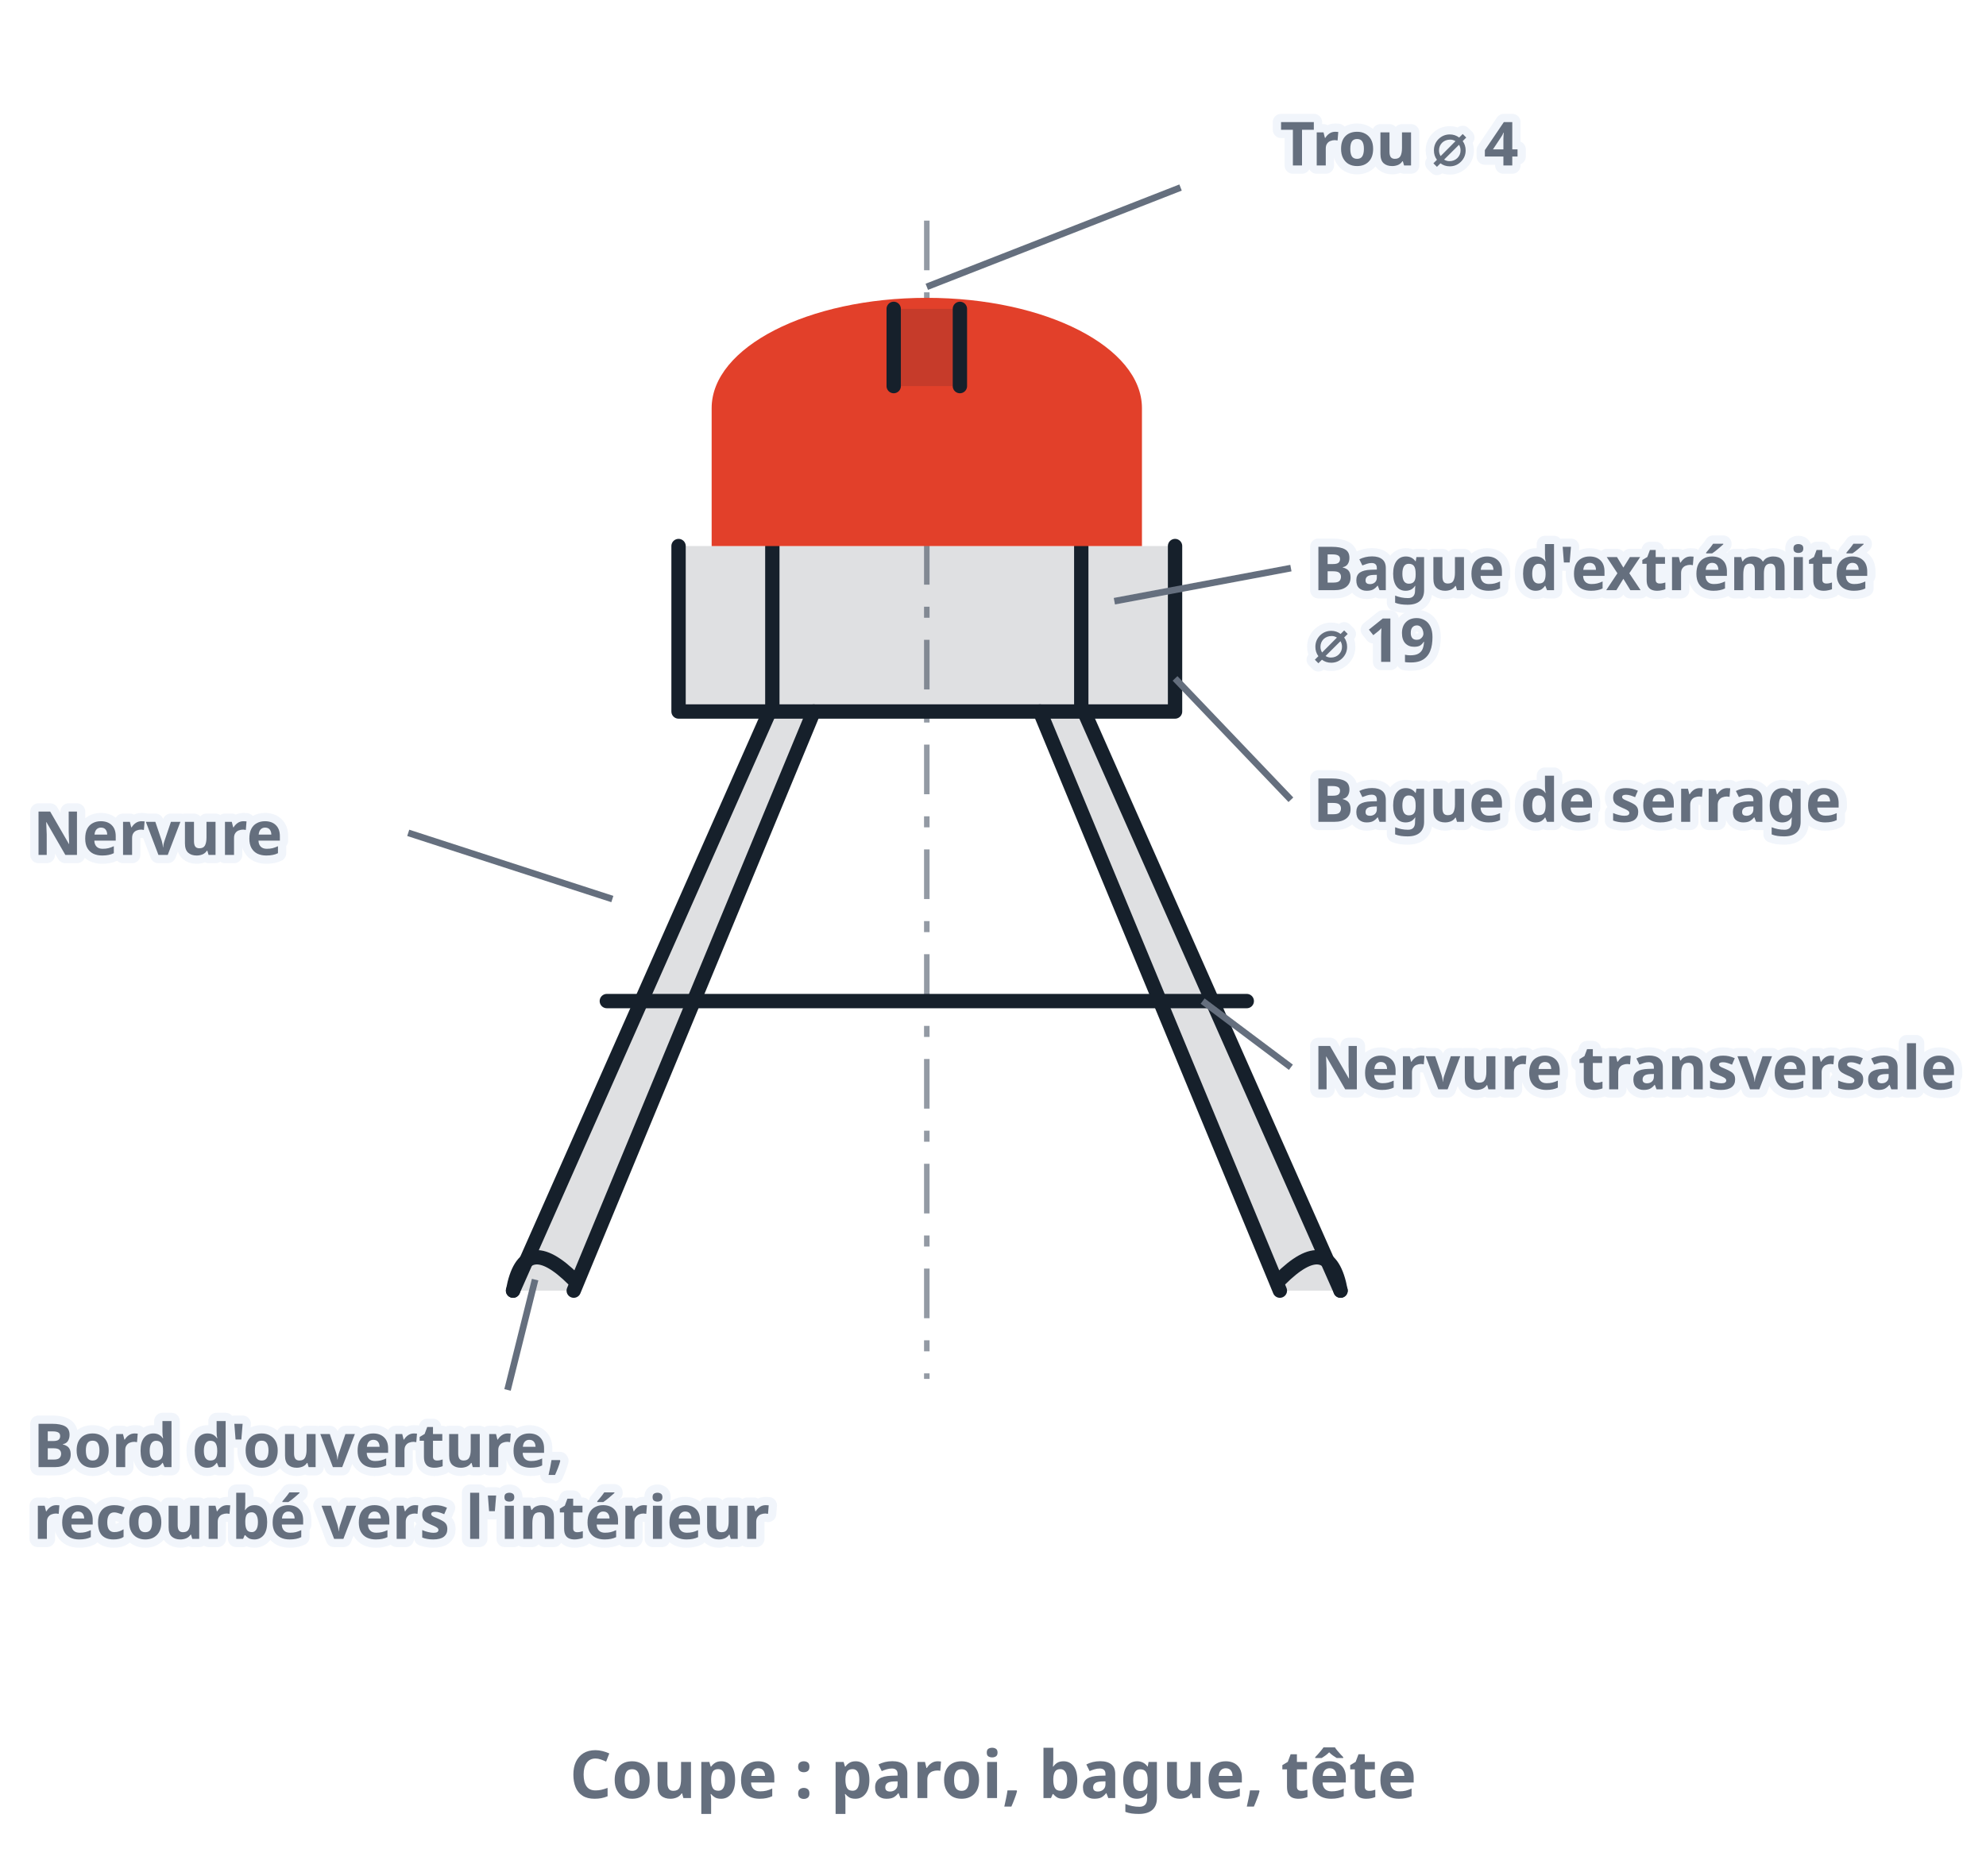
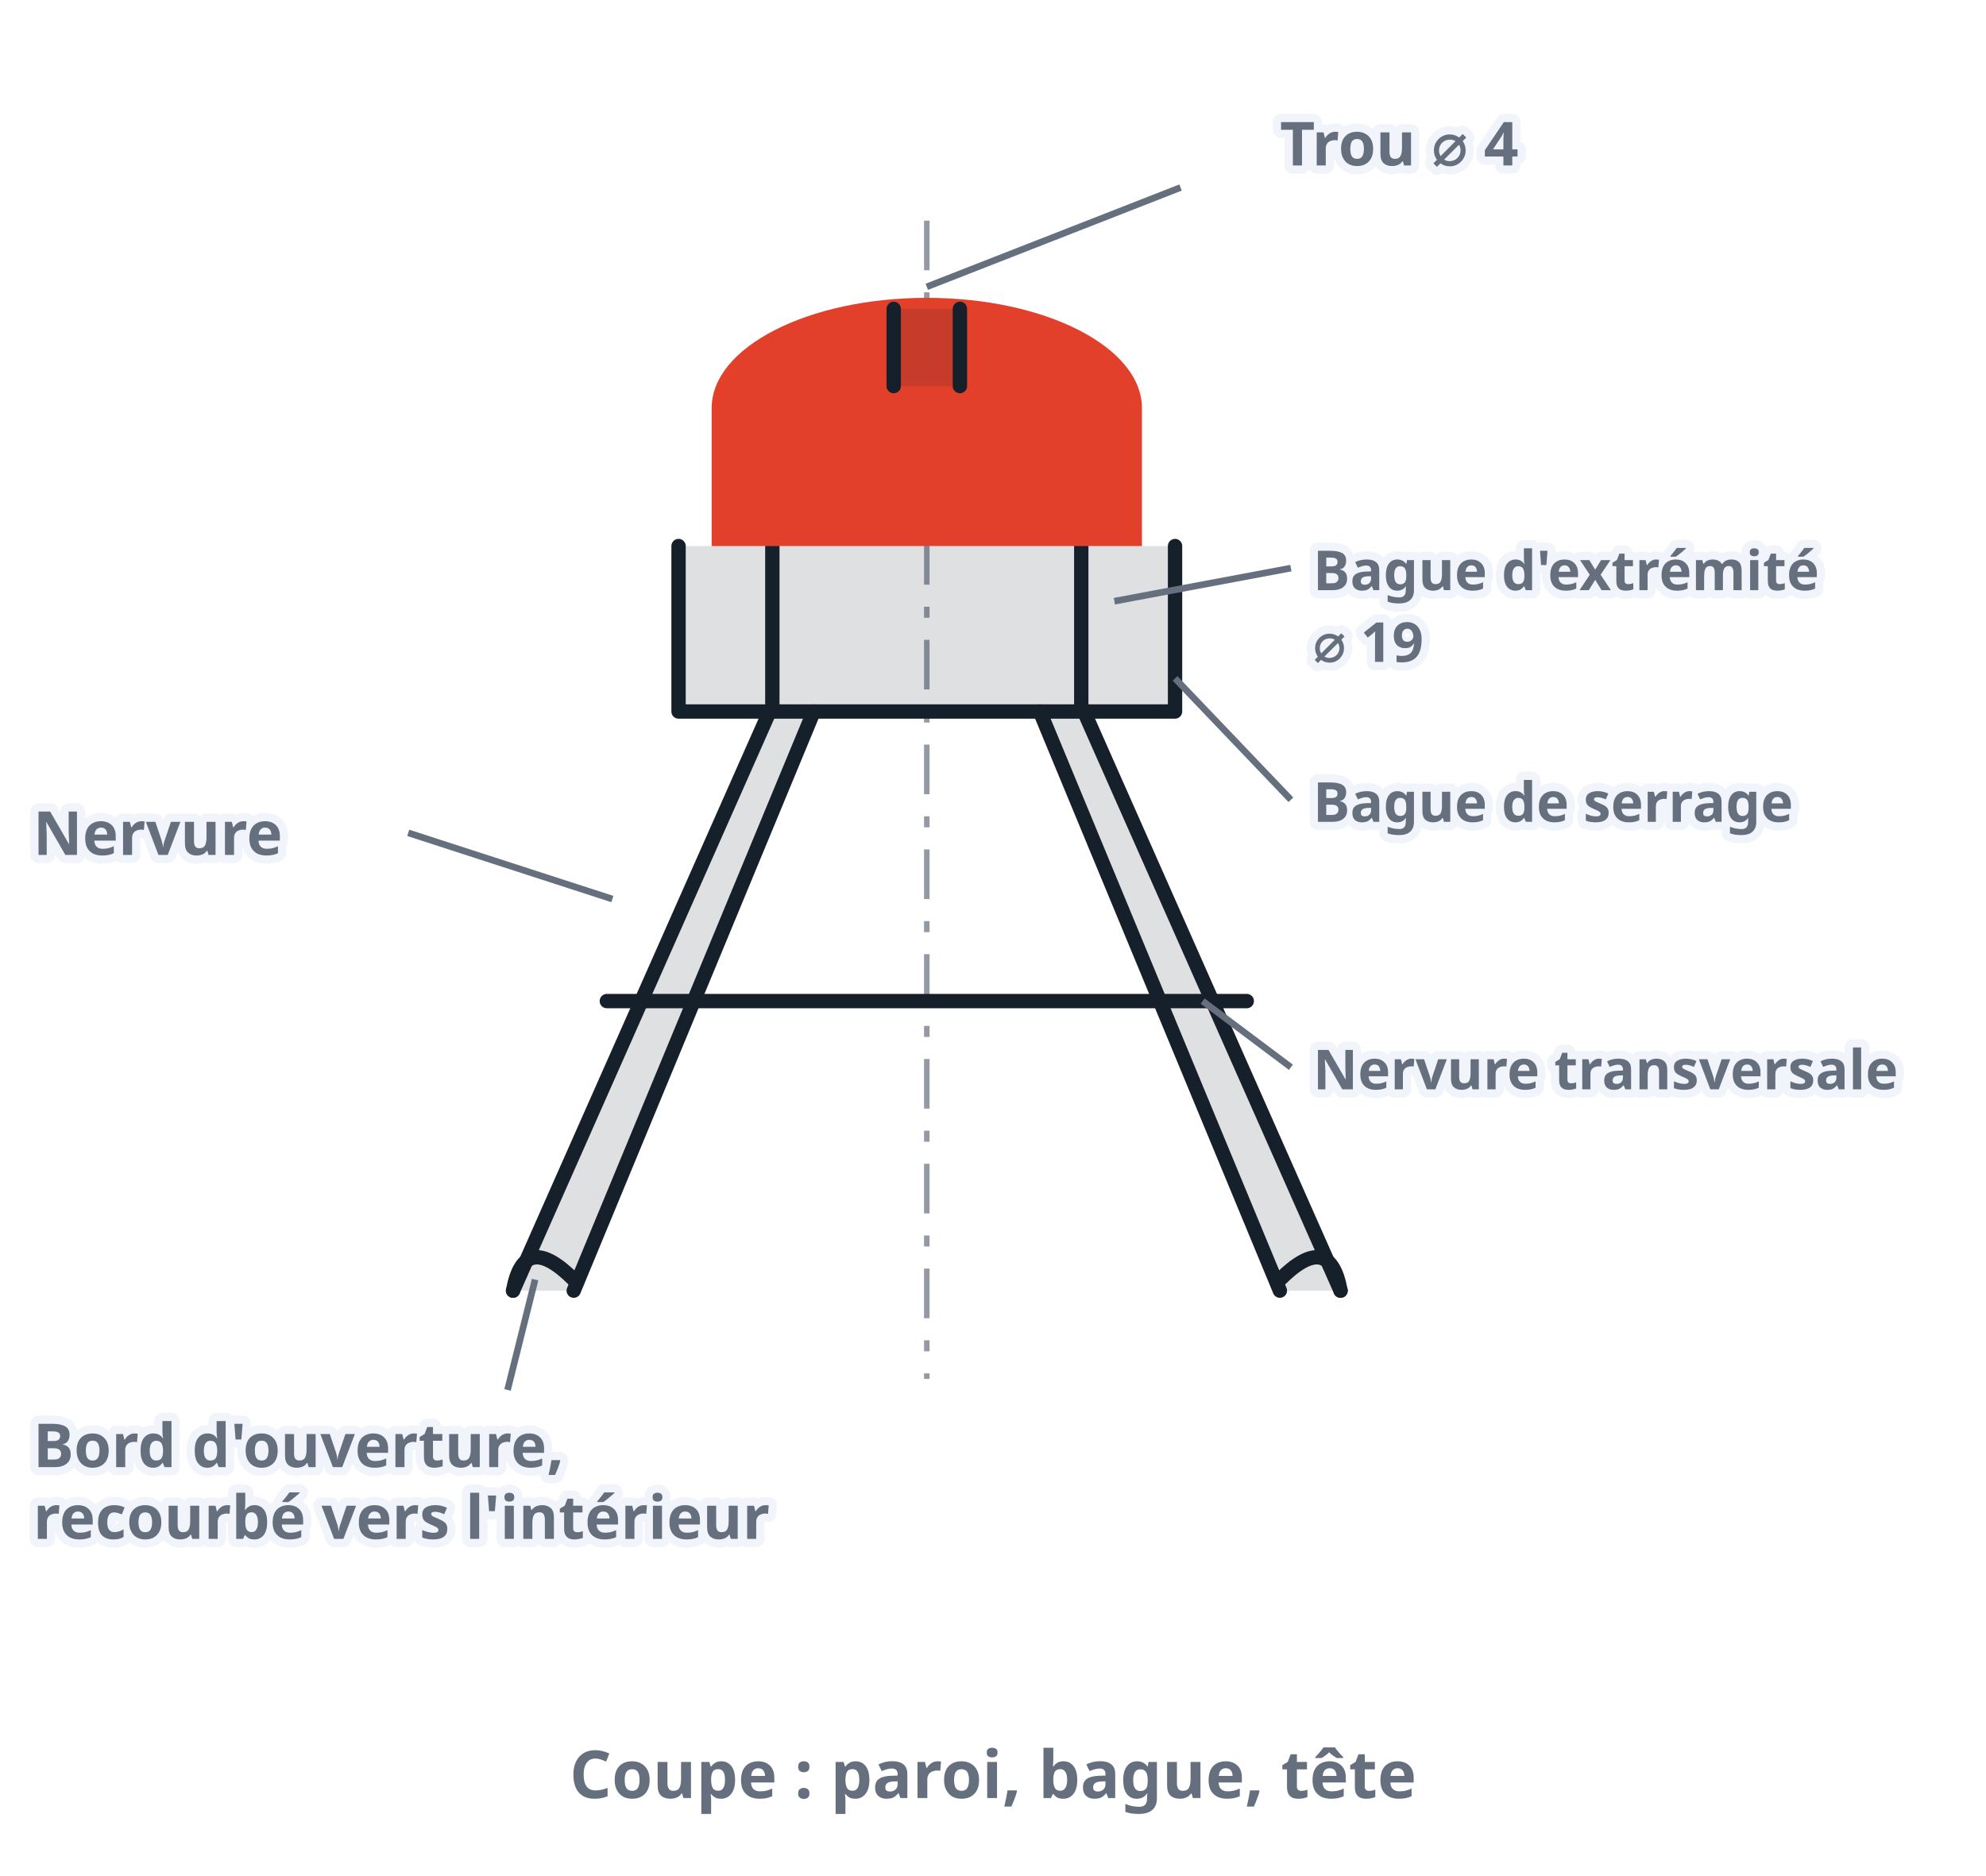
<svg xmlns="http://www.w3.org/2000/svg" viewBox="0 0 360 340" role="img" aria-label="Coupe longitudinale d'un speeder : le trou de 4 millimètres dans la tête, la bague d'extrémité de 19 millimètres, la bague de serrage à la collerette, la nervure transversale entre les nervures longitudinales et le bord d'ouverture recourbé vers l'intérieur.">
  <style>
    .kontur{fill:none;stroke:var(--tinte,#16202b);stroke-width:2.6;stroke-linejoin:round;stroke-linecap:round}
    .schnitt{fill:var(--tinte,#16202b);opacity:.14}
    .kappe{fill:var(--speeder-kappe,#e2402a)}
    .kappenlinie{fill:none;stroke:var(--speeder-kappe-tief,#a82412);stroke-width:2;stroke-linecap:round}
    .stiel{fill:none;stroke:var(--tinte,#16202b);stroke-width:1.5;opacity:.45}
-     .korbflaeche{fill:var(--speeder-korb,#f0c400);opacity:.28}
+     .korbflaeche{fill:var(--speeder-korb-flaeche,#f1e7b5)}
    .masz{fill:none;stroke:var(--tinte-3,#656f7e);stroke-width:1.2}
    .hilfslinie{fill:none;stroke:var(--tinte-3,#656f7e);stroke-width:1;stroke-dasharray:4 4;opacity:.85}
    .achse{fill:none;stroke:var(--tinte-3,#656f7e);stroke-width:1;stroke-dasharray:9 4 2 4;opacity:.7}
    .pfeil{fill:var(--tinte-3,#656f7e)}
    .maszzahl{fill:var(--tinte,#16202b);font:700 12px/1 system-ui,sans-serif;text-anchor:middle;paint-order:stroke;stroke:var(--flaeche-2,#f1f5fb);stroke-width:4;stroke-linejoin:round}
    .ico{fill:var(--primaer-tief,#1568ad);font:600 10px/1 system-ui,sans-serif;text-anchor:middle}
    .teil{fill:var(--tinte-3,#656f7e);font:600 11px/1 system-ui,sans-serif;paint-order:stroke;stroke:var(--flaeche-2,#f1f5fb);stroke-width:3;stroke-linejoin:round}
    .teilr{fill:var(--tinte-3,#656f7e);font:600 11px/1 system-ui,sans-serif;text-anchor:end;paint-order:stroke;stroke:var(--flaeche-2,#f1f5fb);stroke-width:3;stroke-linejoin:round}
+     .teilk{fill:var(--tinte-3,#656f7e);font:600 10px/1 system-ui,sans-serif;paint-order:stroke;stroke:var(--flaeche-2,#f1f5fb);stroke-width:3;stroke-linejoin:round}
    .st{fill:var(--tinte-3,#656f7e);font:600 12px/1 system-ui,sans-serif;text-anchor:middle}
  </style>
  <defs>
    <marker id="mp" viewBox="0 0 10 10" markerWidth="7" markerHeight="7" refX="8.5" refY="5" orient="auto">
      <path d="M1,1 L9,5 L1,9 Z" class="pfeil" />
    </marker>
    <marker id="mp2" viewBox="0 0 10 10" markerWidth="7" markerHeight="7" refX="8.5" refY="5" orient="auto-start-reverse">
      <path d="M1,1 L9,5 L1,9 Z" class="pfeil" />
    </marker>
  </defs>
  <path class="achse" d="M168,40 L168,250" />
  <path class="schnitt" d="M139.5,129 L93,234 L104,234 L147.5,129 Z" />
  <path class="schnitt" d="M196.5,129 L243,234 L232,234 L188.5,129 Z" />
  <path class="kontur" d="M139.5,129 L93,234 M147.5,129 L104,234" />
  <path class="kontur" d="M196.5,129 L243,234 M188.5,129 L232,234" />
  <path class="kontur" d="M93,234 q 2,-11 11,-2" />
  <path class="kontur" d="M243,234 q -2,-11 -11,-2" />
  <path class="kontur" d="M110,181.5 L226,181.5" />
  <path class="schnitt" d="M123,99 L213,99 L213,129 L123,129 Z" />
  <path class="kontur" d="M123,99 L123,129 M213,99 L213,129 M123,129 L213,129" />
  <path class="kontur" d="M140,99 L140,129 M196,99 L196,129" />
  <path class="kappe" d="M129,99 L129,74 A39,20 0 0 1 207,74 L207,99 Z" />
  <path class="schnitt" d="M162,56 L174,56 L174,70 L162,70 Z" />
  <path class="kontur" d="M162,56 L162,70 M174,56 L174,70" />
  <path class="masz" d="M168,52 L214,34" />
  <text class="teil" x="232" y="30">Trou ⌀ 4</text>
  <path class="masz" d="M202,109 L234,103" />
-   <text class="teil" x="238" y="107">Bague d'extrémité</text>
-   <text class="teil" x="238" y="120">⌀ 19</text>
+   <text class="teilk" x="238" y="107">Bague d'extrémité</text>
+   <text class="teilk" x="238" y="120">⌀ 19</text>
  <path class="masz" d="M213,123 L234,145" />
-   <text class="teil" x="238" y="149">Bague de serrage</text>
+   <text class="teilk" x="238" y="149">Bague de serrage</text>
  <path class="masz" d="M218,181.5 L234,193.5" />
-   <text class="teil" x="238" y="197.5">Nervure transversale</text>
+   <text class="teilk" x="238" y="197.5">Nervure transversale</text>
  <path class="masz" d="M111,163 L74,151" />
  <text class="teil" x="6" y="155">Nervure</text>
  <path class="masz" d="M97,232 L92,252" />
  <text class="teil" x="6" y="266">Bord d'ouverture,</text>
  <text class="teil" x="6" y="279">recourbé vers l'intérieur</text>
  <text class="st" x="180" y="326">Coupe : paroi, bague, tête</text>
</svg>
